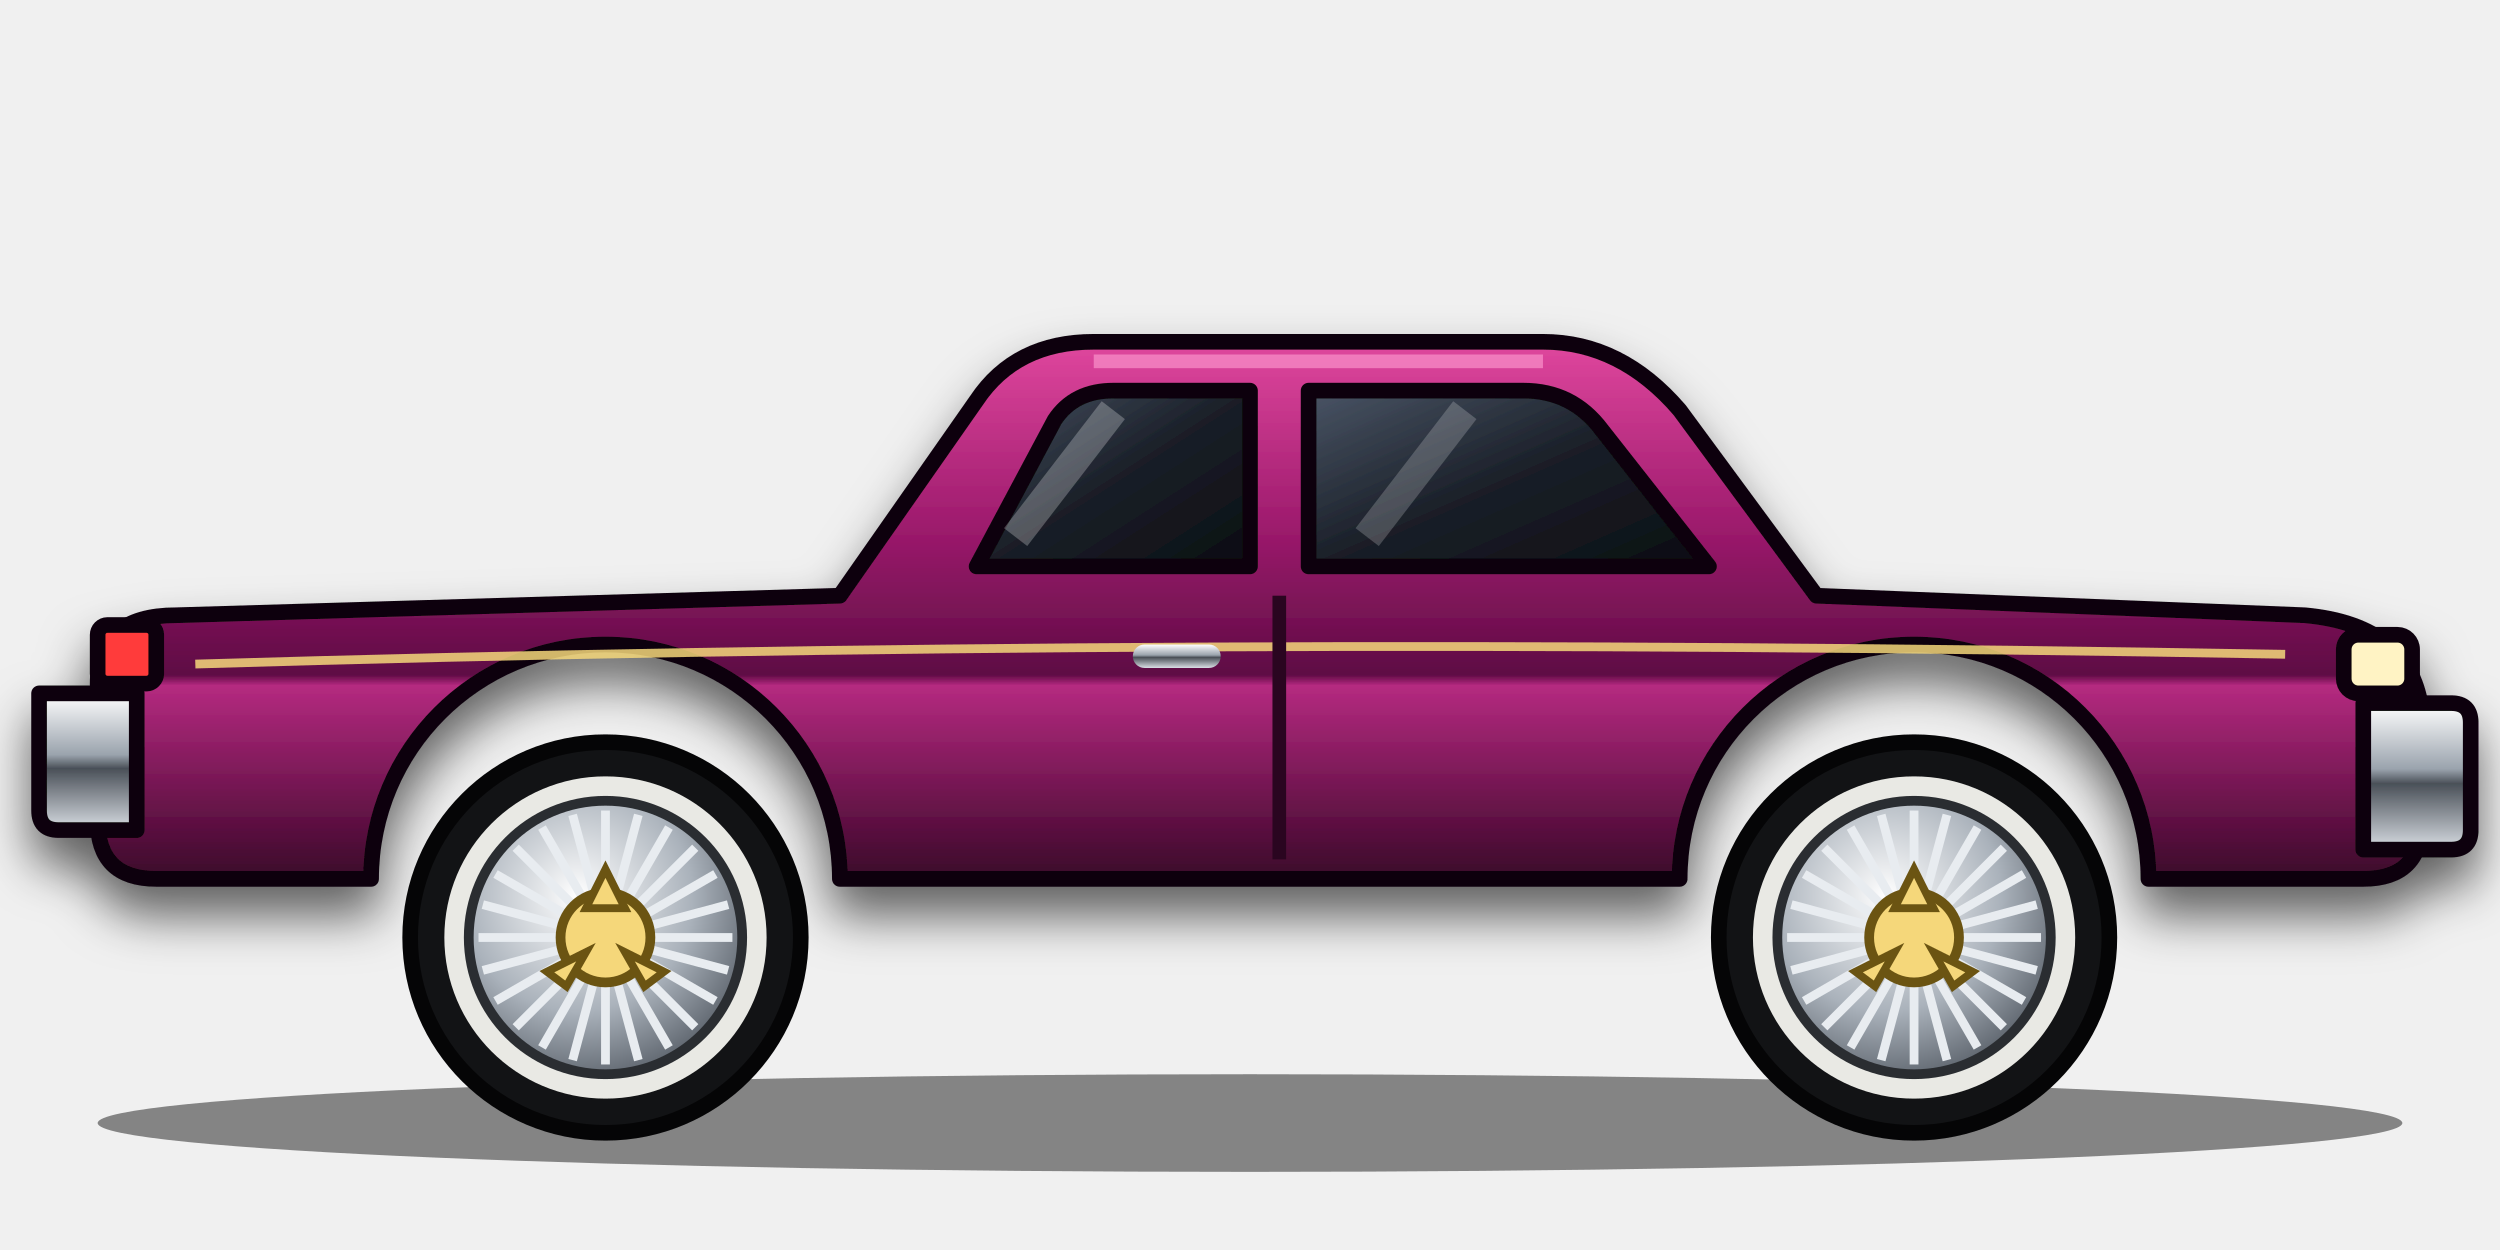
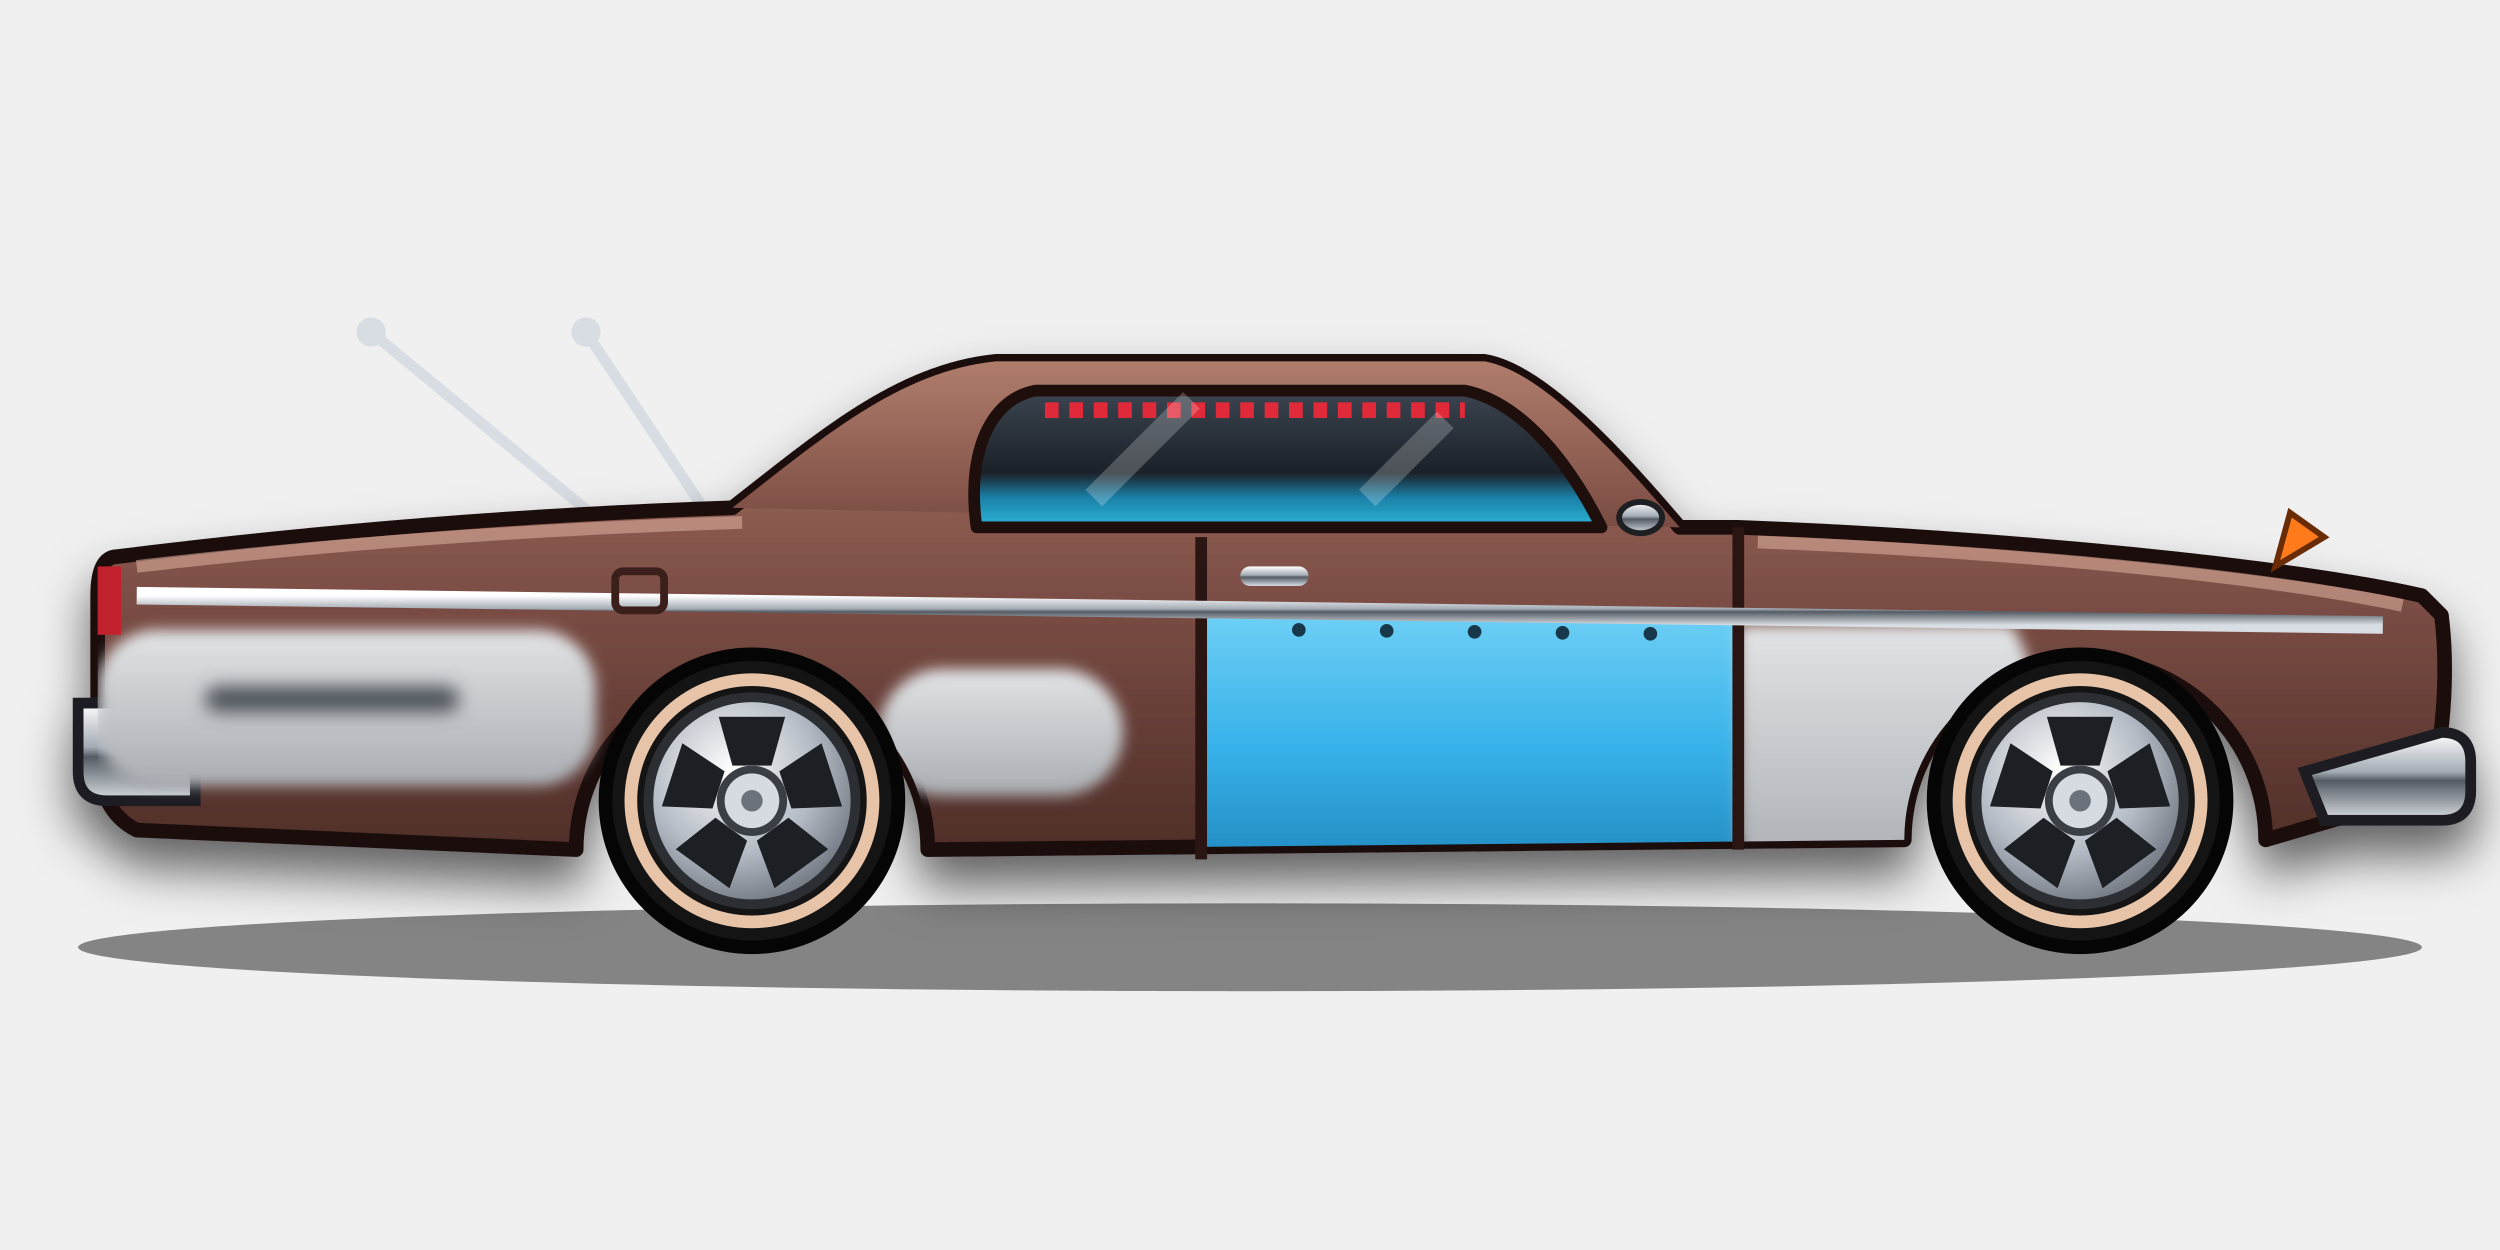
<svg xmlns="http://www.w3.org/2000/svg" viewBox="0 0 256 128">
  <defs>
    <filter id="s" x="-10%" y="-20%" width="120%" height="140%">
      <feDropShadow dx="0" dy="3" stdDeviation="2.5" flood-color="#000" flood-opacity=".6" />
    </filter>
+     <filter id="blur" x="-20%" y="-100%" width="140%" height="300%">
+       <feGaussianBlur stdDeviation=".9" />
+     </filter>
+     <filter id="soft" x="-10%" y="-20%" width="120%" height="140%">
+       <feGaussianBlur stdDeviation=".7" />
+     </filter>
    <linearGradient id="paint" x1="0" y1="0" x2="0" y2="1">
-       <stop offset="0" stop-color="#e0479e" />
-       <stop offset=".35" stop-color="#9c1a6c" />
-       <stop offset=".62" stop-color="#5e0c44" />
-       <stop offset=".64" stop-color="#b52a80" />
-       <stop offset="1" stop-color="#3a0629" />
+       <stop offset="0" stop-color="#a87565" />
+       <stop offset=".4" stop-color="#83534a" />
+       <stop offset="1" stop-color="#4f2e28" />
    </linearGradient>
-     <linearGradient id="glass" x1="0" y1="0" x2="1" y2="1">
-       <stop offset="0" stop-color="#4a5566" />
-       <stop offset=".5" stop-color="#1a1f28" />
-       <stop offset="1" stop-color="#0b0d12" />
+     <linearGradient id="roof" x1="0" y1="0" x2="0" y2="1">
+       <stop offset="0" stop-color="#b07d6c" />
+       <stop offset="1" stop-color="#7a4b42" />
+     </linearGradient>
+     <linearGradient id="door" x1="0" y1="0" x2="0" y2="1">
+       <stop offset="0" stop-color="#6fd0f5" />
+       <stop offset=".5" stop-color="#38b2ea" />
+       <stop offset="1" stop-color="#1f86bd" />
+     </linearGradient>
+     <linearGradient id="primer" x1="0" y1="0" x2="0" y2="1">
+       <stop offset="0" stop-color="#e2e4e6" />
+       <stop offset="1" stop-color="#a9adb2" />
+     </linearGradient>
+     <linearGradient id="glass" x1="0" y1="0" x2="0" y2="1">
+       <stop offset="0" stop-color="#3b4450" />
+       <stop offset=".6" stop-color="#1b2128" />
+       <stop offset=".78" stop-color="#1b7fa6" />
+       <stop offset="1" stop-color="#2cb6d8" />
    </linearGradient>
    <linearGradient id="chrome" x1="0" y1="0" x2="0" y2="1">
      <stop offset="0" stop-color="#ffffff" />
-       <stop offset=".45" stop-color="#9aa3ad" />
-       <stop offset=".55" stop-color="#4a5058" />
+       <stop offset=".45" stop-color="#a3abb4" />
+       <stop offset=".55" stop-color="#555b63" />
      <stop offset="1" stop-color="#d9dee4" />
    </linearGradient>
-     <radialGradient id="rim" cx=".4" cy=".35" r=".7">
+     <radialGradient id="rim" cx=".4" cy=".35" r=".75">
      <stop offset="0" stop-color="#ffffff" />
-       <stop offset=".6" stop-color="#aab2bb" />
-       <stop offset="1" stop-color="#5a616a" />
+       <stop offset=".55" stop-color="#b3bac3" />
+       <stop offset="1" stop-color="#5d646d" />
    </radialGradient>
+     <clipPath id="bodyclip">
+       <path d="M12 66 Q44 62 75 61 C84 54 92 47 102 46 L152 46 C158 47 166 56 172 63 L178 63 C205 64 235 67 248 70 L250 72 Q251 80 249 90 L232 95 A18 18 0 0 0 195 95 L95 96 A18 18 0 0 0 59 96 L14 94 Q10 92 10 86 L10 70 Q10 66 12 66 Z" />
+     </clipPath>
+     <path id="slot" d="M-2 -3.6 L2 -3.6 L3.4 -8.6 L-3.4 -8.6 Z" fill="#1c1f23" />
    <g id="wheel">
-       <circle r="20" fill="#121315" stroke="#050506" stroke-width="1.6" />
-       <circle r="16.5" fill="#e9e9e4" />
-       <circle r="14" fill="url(#rim)" stroke="#2a2d31" stroke-width="1" />
-       <g stroke="#e8ecf0" stroke-width=".9">
-         <line x1="-13" y1="0" x2="13" y2="0" transform="rotate(0)" />
-         <line x1="-13" y1="0" x2="13" y2="0" transform="rotate(15)" />
-         <line x1="-13" y1="0" x2="13" y2="0" transform="rotate(30)" />
-         <line x1="-13" y1="0" x2="13" y2="0" transform="rotate(45)" />
-         <line x1="-13" y1="0" x2="13" y2="0" transform="rotate(60)" />
-         <line x1="-13" y1="0" x2="13" y2="0" transform="rotate(75)" />
-         <line x1="-13" y1="0" x2="13" y2="0" transform="rotate(90)" />
-         <line x1="-13" y1="0" x2="13" y2="0" transform="rotate(105)" />
-         <line x1="-13" y1="0" x2="13" y2="0" transform="rotate(120)" />
-         <line x1="-13" y1="0" x2="13" y2="0" transform="rotate(135)" />
-         <line x1="-13" y1="0" x2="13" y2="0" transform="rotate(150)" />
-         <line x1="-13" y1="0" x2="13" y2="0" transform="rotate(165)" />
-       </g>
-       <circle r="4.6" fill="#f5d77a" stroke="#6b5412" stroke-width="1" />
-       <path d="M0 -7 L2 -3 L-2 -3 Z M6 3.5 L2 1.5 L4 5 Z M-6 3.5 L-4 5 L-2 1.5 Z" fill="#f5d77a" stroke="#6b5412" stroke-width=".8" />
+       <circle r="15" fill="#141414" stroke="#050505" stroke-width="1.4" />
+       <circle r="12.4" fill="none" stroke="#e7c3a8" stroke-width="1.3" />
+       <circle r="10.6" fill="url(#rim)" stroke="#2b2e33" stroke-width="1" />
+       <use href="#slot" transform="rotate(0)" />
+       <use href="#slot" transform="rotate(72)" />
+       <use href="#slot" transform="rotate(144)" />
+       <use href="#slot" transform="rotate(216)" />
+       <use href="#slot" transform="rotate(288)" />
+       <circle r="3.2" fill="#d6dbe1" stroke="#3a3e45" stroke-width=".8" />
+       <circle r="1.1" fill="#6b727b" />
    </g>
  </defs>
-   <ellipse cx="128" cy="115" rx="118" ry="5" fill="#000" opacity=".45" />
-   <g filter="url(#s)" stroke="#0a0508" stroke-width="1.6" stroke-linejoin="round">
-     <path d="M10 70 Q10 63 18 63 L86 61 L100 41 Q104 35 112 35 L158 35 Q166 35 172 42 L186 61 L236 63 Q247 64 248 73 L248 84 Q248 90 242 90 L220 90 A24 24 0 0 0 172 90 L86 90 A24 24 0 0 0 38 90 L16 90 Q10 90 10 84 Z" fill="url(#paint)" />
-     <path d="M100 58 L108 43 Q110 40 114 40 L128 40 V58 Z" fill="url(#glass)" />
-     <path d="M134 40 H156 Q161 40 164 44 L175 58 H134 Z" fill="url(#glass)" />
-     <path d="M4 71 H14 V85 H6 Q4 85 4 83 Z" fill="url(#chrome)" />
-     <path d="M242 72 H251 Q253 72 253 74 V85 Q253 87 251 87 H242 Z" fill="url(#chrome)" />
-     <rect x="10" y="64" width="6" height="6" rx="1" fill="#ff3b3b" />
-     <rect x="240" y="65" width="7" height="6" rx="1.5" fill="#fff3c4" />
+   <g transform="translate(0 -9)">
+     <ellipse cx="128" cy="106" rx="120" ry="4.5" fill="#000" opacity=".45" />
+     <g stroke="#d8dde3" stroke-linecap="round">
+       <path d="M72 61 L60 43" stroke-width="1.1" />
+       <circle cx="60" cy="43" r="1" fill="#d8dde3" />
+       <path d="M61 62 L38 43" stroke-width="1.1" />
+       <circle cx="38" cy="43" r="1" fill="#d8dde3" />
+     </g>
+     <g filter="url(#s)">
+       <path d="M12 66 Q44 62 75 61 C84 54 92 47 102 46 L152 46 C158 47 166 56 172 63 L178 63 C205 64 235 67 248 70 L250 72 Q251 80 249 90 L232 95 A18 18 0 0 0 195 95 L95 96 A18 18 0 0 0 59 96 L14 94 Q10 92 10 86 L10 70 Q10 66 12 66 Z" fill="url(#paint)" stroke="#1e0f0c" stroke-width="1.5" stroke-linejoin="round" />
+       <path d="M8 81 H20 V91 H11 Q8 91 8 88 Z" fill="url(#chrome)" stroke="#1e1f22" stroke-width="1.1" />
+       <path d="M236 88 L250 84 Q253 84 253 87 V90 Q253 93 250 93 H238 Z" fill="url(#chrome)" stroke="#1e1f22" stroke-width="1.1" />
+     </g>
+     <path d="M75 61 C84 54 92 47 102 46 L152 46 C158 47 166 56 172 63 Z" fill="url(#roof)" />
+     <path d="M100 63 C99 56 101 50 106 49 L150 49 C155 50 160 55 164 63 Z" fill="url(#glass)" stroke="#1e0f0c" stroke-width="1.2" stroke-linejoin="round" />
+     <path d="M107 51 H150" stroke="#e02a3a" stroke-width="1.6" stroke-dasharray="1.4 1.1" />
+     <path d="M126 49 V63" stroke="url(#chrome)" stroke-width="1.4" />
+     <path d="M112 60 L122 50 M140 60 L148 52" stroke="#fff" stroke-opacity=".22" stroke-width="2.4" />
+     <g clip-path="url(#bodyclip)">
+       <path d="M123 71.5 H178 V99 H123 Z" fill="url(#door)" />
+       <g filter="url(#soft)">
+         <path d="M178 73 H206 Q212 83 206 99 H178 Z" fill="url(#primer)" />
+         <rect x="90" y="77.5" width="25" height="13" rx="6.5" fill="url(#primer)" />
+         <rect x="10" y="73.5" width="51" height="16" rx="6" fill="url(#primer)" />
+       </g>
+       <rect x="21" y="79.3" width="26" height="2.6" rx="1.3" fill="#4a4f57" filter="url(#blur)" />
+       <path d="M14 67 Q44 63.5 76 62.5 M180 64.5 C206 65.5 232 68 246 71" stroke="#e0b3a0" stroke-opacity=".55" stroke-width="1.3" fill="none" />
+     </g>
+     <path d="M178 63 V96 M123 64 V97" stroke="#2a1512" stroke-width="1.2" />
+     <path d="M14 70 L244 73" stroke="url(#chrome)" stroke-width="1.8" />
+     <g fill="#16384a">
+       <circle cx="133" cy="73.5" r=".7" />
+       <circle cx="142" cy="73.6" r=".7" />
+       <circle cx="151" cy="73.7" r=".7" />
+       <circle cx="160" cy="73.8" r=".7" />
+       <circle cx="169" cy="73.9" r=".7" />
+     </g>
+     <rect x="127" y="67" width="7" height="2" rx="1" fill="url(#chrome)" />
+     <ellipse cx="168" cy="62" rx="2.2" ry="1.6" fill="url(#chrome)" stroke="#1e1f22" stroke-width=".6" />
+     <rect x="63" y="67.5" width="5" height="4" rx=".8" fill="none" stroke="#3a1f1a" stroke-width=".8" />
+     <rect x="10" y="67" width="2.4" height="7" fill="#c2222e" />
+     <path d="M233 67 L234.5 61.5 L238 64 Z" fill="#ff7a1a" stroke="#6a2c04" stroke-width=".6" />
+     <use href="#wheel" transform="translate(213 91)" />
+     <use href="#wheel" transform="translate(77 91)" />
  </g>
-   <path d="M14 74 H244" stroke="url(#chrome)" stroke-width="2.2" />
-   <path d="M20 68 Q120 65 234 67" stroke="#f5d77a" stroke-width=".9" fill="none" opacity=".85" />
-   <path d="M131 61 V88" stroke="#2a0520" stroke-width="1.4" />
-   <rect x="116" y="66" width="9" height="2.4" rx="1.2" fill="url(#chrome)" />
-   <path d="M104 55 L114 42" stroke="#fff" stroke-opacity=".25" stroke-width="3" />
-   <path d="M140 55 L150 42" stroke="#fff" stroke-opacity=".2" stroke-width="3" />
-   <path d="M112 37 H158" stroke="#ff9ed2" stroke-opacity=".6" stroke-width="1.4" />
-   <use href="#wheel" transform="translate(62 96)" />
-   <use href="#wheel" transform="translate(196 96)" />
</svg>
